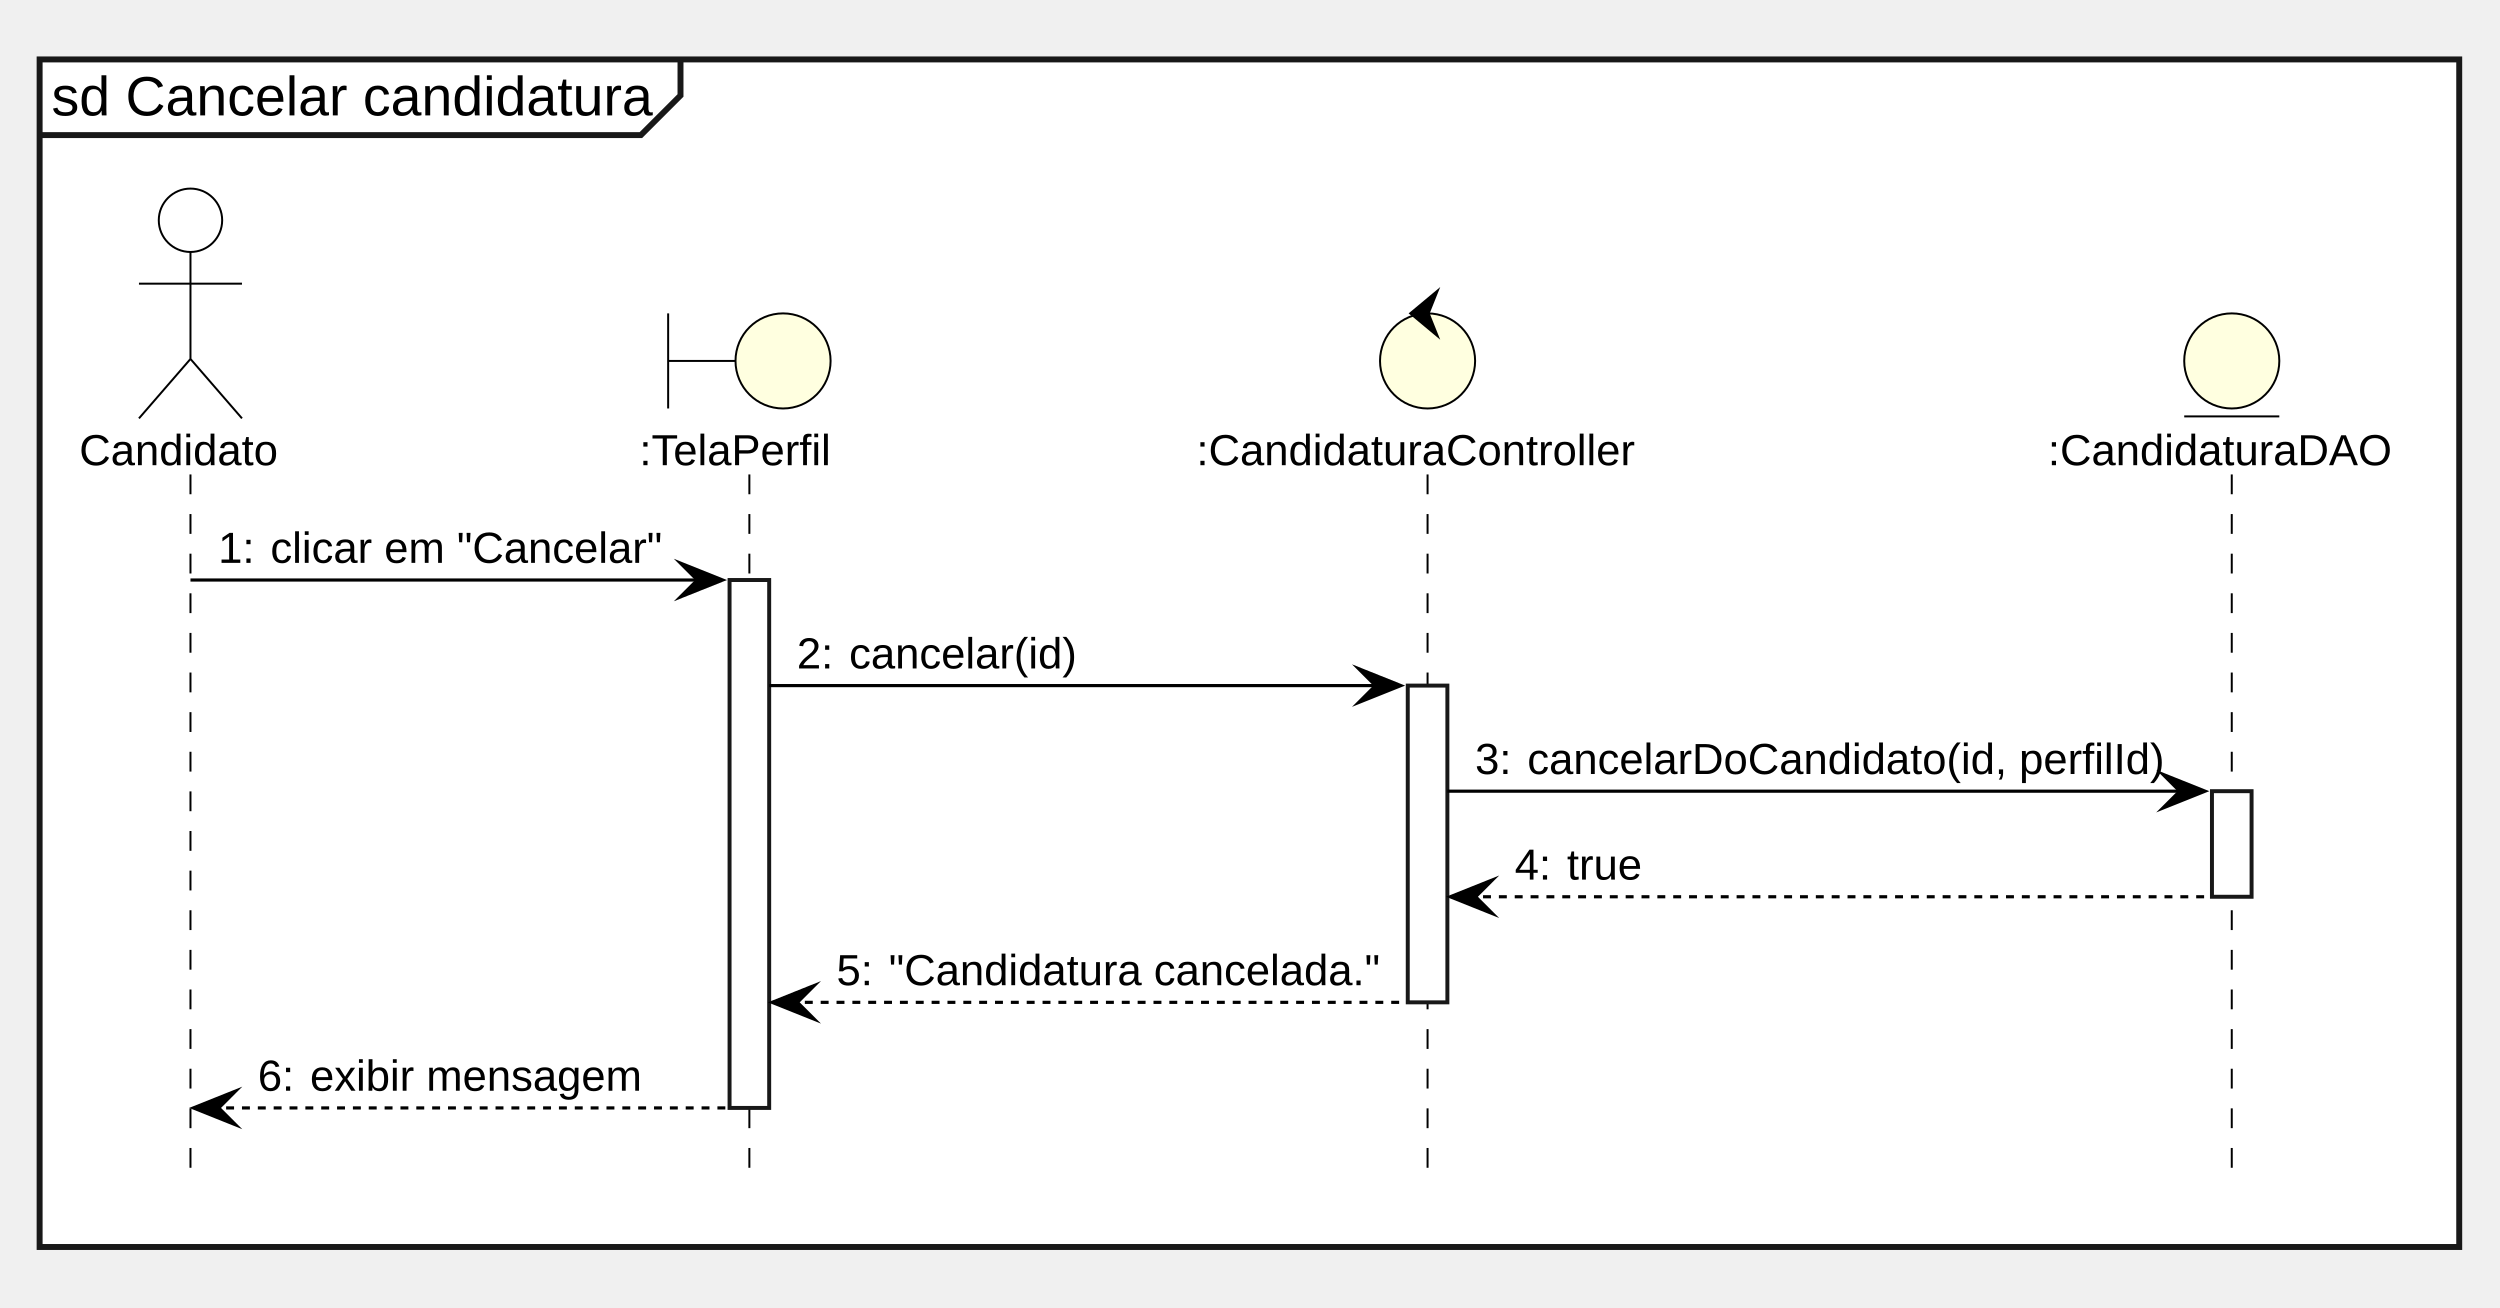
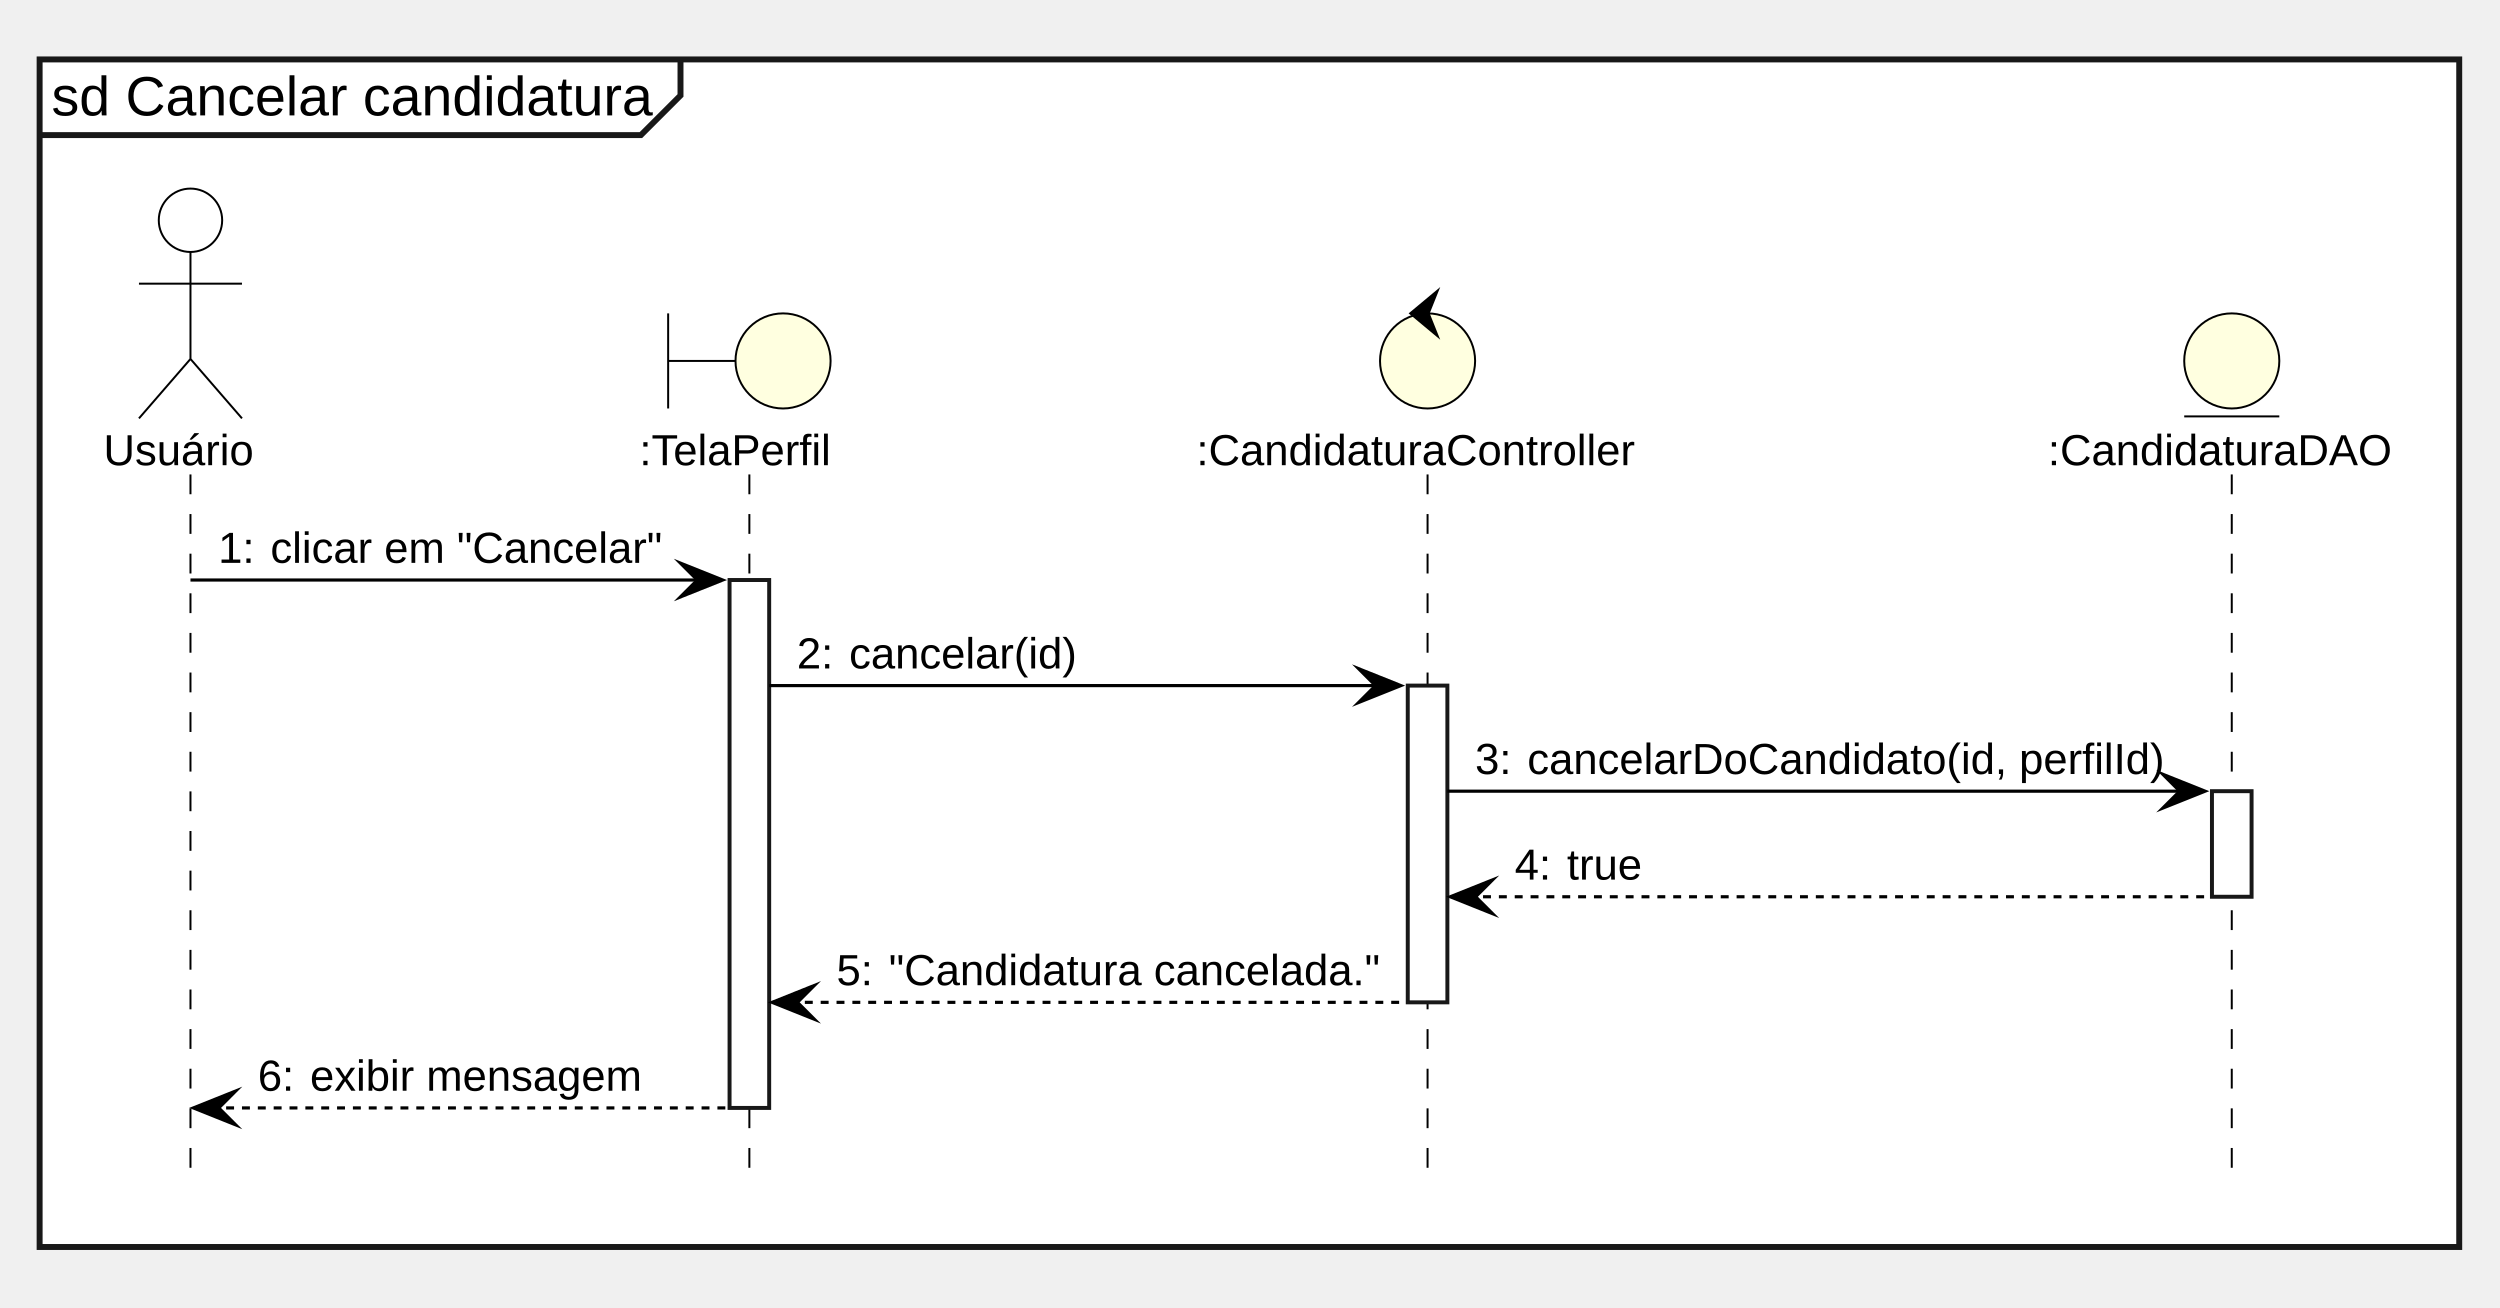
<svg xmlns="http://www.w3.org/2000/svg" version="1.1" data-diagram-type="SEQUENCE" style="width:631px;height:330px;background:#FFFFFF;" width="631px" height="330px" viewBox="0 0 631 330" zoomAndPan="magnify" preserveAspectRatio="none" contentStyleType="text/css">
  <defs />
  <g font-family="sans-serif" lengthAdjust="spacing">
    <rect x="10" y="15" width="610.708" height="299.74" fill="#FFF" style="stroke:#181818;stroke-width:1.5;" />
    <path d="M171.758,15 L171.758,24.099 L161.758,34.099 L10,34.099" style="stroke:#181818;stroke-width:1.5;" fill="none" />
    <text x="13" y="29.132" fill="#000" font-size="14" textLength="151.758" font-family="Arial">sd Cancelar candidatura</text>
    <g>
      <rect x="44.575" y="119.748" width="8" height="177.894" fill="#000" fill-opacity="0" />
      <line x1="48.075" y1="119.748" x2="48.075" y2="297.641" style="stroke:#000;stroke-width:0.5;stroke-dasharray:5,5;" />
    </g>
    <g>
      <rect x="185.641" y="119.748" width="8" height="177.894" fill="#000" fill-opacity="0" />
      <line x1="189.141" y1="119.748" x2="189.141" y2="297.641" style="stroke:#000;stroke-width:0.5;stroke-dasharray:5,5;" />
    </g>
    <g>
      <rect x="184.141" y="146.396" width="10" height="133.245" fill="#FFF" style="stroke:#181818;stroke-width:1;" />
    </g>
    <g>
      <rect x="356.818" y="119.748" width="8" height="177.894" fill="#000" fill-opacity="0" />
      <line x1="360.318" y1="119.748" x2="360.318" y2="297.641" style="stroke:#000;stroke-width:0.5;stroke-dasharray:5,5;" />
    </g>
    <g>
      <rect x="355.318" y="173.045" width="10" height="79.947" fill="#FFF" style="stroke:#181818;stroke-width:1;" />
    </g>
    <g>
      <rect x="559.797" y="119.748" width="8" height="177.894" fill="#000" fill-opacity="0" />
      <line x1="563.297" y1="119.748" x2="563.297" y2="297.641" style="stroke:#000;stroke-width:0.5;stroke-dasharray:5,5;" />
    </g>
    <g>
      <rect x="558.297" y="199.694" width="10" height="26.649" fill="#FFF" style="stroke:#181818;stroke-width:1;" />
    </g>
-     <text x="20" y="117.417" fill="#000" font-size="11" textLength="50.15" font-family="Arial">Candidato</text>
+     <text x="26.121" y="117.417" fill="#000" font-size="11" textLength="37.907" font-family="Arial">Usuário</text>
    <ellipse cx="48.075" cy="55.599" rx="8" ry="8" fill="#FFF" style="stroke:#000;stroke-width:0.5;" />
    <path d="M48.075,63.599 L48.075,90.599 M35.075,71.599 L61.075,71.599 M48.075,90.599 L35.075,105.599 M48.075,90.599 L61.075,105.599" style="stroke:#000;stroke-width:0.5;" fill="none" />
    <text x="161.383" y="117.417" fill="#000" font-size="11" textLength="49.516" font-family="Arial">:TelaPerfil</text>
    <path d="M168.641,79.099 L168.641,103.099 M168.641,91.099 L185.641,91.099" style="stroke:#000;stroke-width:0.5;" fill="none" />
    <ellipse cx="197.641" cy="91.099" rx="12" ry="12" fill="#FFFFE0" style="stroke:#000;stroke-width:0.5;" />
    <text x="301.982" y="117.417" fill="#000" font-size="11" textLength="110.671" font-family="Arial">:CandidaturaController</text>
    <ellipse cx="360.318" cy="91.099" rx="12" ry="12" fill="#FFFFE0" style="stroke:#000;stroke-width:0.5;" />
    <polygon points="356.318,79.099,362.318,74.099,360.318,79.099,362.318,84.099,356.318,79.099" fill="#000" style="stroke:#000;stroke-width:1;stroke-linejoin:miter;stroke-miterlimit:10;" />
    <text x="516.885" y="117.417" fill="#000" font-size="11" textLength="86.824" font-family="Arial">:CandidaturaDAO</text>
    <ellipse cx="563.297" cy="91.099" rx="12" ry="12" fill="#FFFFE0" style="stroke:#000;stroke-width:0.5;" />
    <line x1="551.297" y1="105.099" x2="575.297" y2="105.099" style="stroke:#000;stroke-width:0.5;" />
    <polygon points="172.141,142.396,182.141,146.396,172.141,150.396,176.141,146.396" fill="#000" style="stroke:#000;stroke-width:1;stroke-linejoin:miter;stroke-miterlimit:10;" />
    <line x1="48.075" y1="146.396" x2="178.141" y2="146.396" style="stroke:#000;stroke-width:0.8;" />
    <text x="55.075" y="142.065" fill="#000" font-size="11" textLength="9.174" font-family="Arial">1:</text>
    <text x="68.249" y="142.065" fill="#000" font-size="11" textLength="98.893" font-family="Arial">clicar em "Cancelar"</text>
    <polygon points="343.318,169.045,353.318,173.045,343.318,177.045,347.318,173.045" fill="#000" style="stroke:#000;stroke-width:1;stroke-linejoin:miter;stroke-miterlimit:10;" />
    <line x1="194.141" y1="173.045" x2="349.318" y2="173.045" style="stroke:#000;stroke-width:0.8;" />
    <text x="201.141" y="168.714" fill="#000" font-size="11" textLength="9.174" font-family="Arial">2:</text>
    <text x="214.315" y="168.714" fill="#000" font-size="11" textLength="57.465" font-family="Arial">cancelar(id)</text>
    <polygon points="546.297,195.694,556.297,199.694,546.297,203.694,550.297,199.694" fill="#000" style="stroke:#000;stroke-width:1;stroke-linejoin:miter;stroke-miterlimit:10;" />
    <line x1="365.318" y1="199.694" x2="552.297" y2="199.694" style="stroke:#000;stroke-width:0.8;" />
    <text x="372.318" y="195.363" fill="#000" font-size="11" textLength="9.174" font-family="Arial">3:</text>
    <text x="385.491" y="195.363" fill="#000" font-size="11" textLength="160.805" font-family="Arial">cancelarDoCandidato(id, perfilId)</text>
    <polygon points="376.318,222.343,366.318,226.343,376.318,230.343,372.318,226.343" fill="#000" style="stroke:#000;stroke-width:1;stroke-linejoin:miter;stroke-miterlimit:10;" />
    <line x1="370.318" y1="226.343" x2="557.297" y2="226.343" style="stroke:#000;stroke-width:0.8;stroke-dasharray:2,2;" />
    <text x="382.318" y="222.012" fill="#000" font-size="11" textLength="9.174" font-family="Arial">4:</text>
    <text x="395.491" y="222.012" fill="#000" font-size="11" textLength="18.955" font-family="Arial">true</text>
    <polygon points="205.141,248.992,195.141,252.992,205.141,256.992,201.141,252.992" fill="#000" style="stroke:#000;stroke-width:1;stroke-linejoin:miter;stroke-miterlimit:10;" />
    <line x1="199.141" y1="252.992" x2="354.318" y2="252.992" style="stroke:#000;stroke-width:0.8;stroke-dasharray:2,2;" />
    <text x="211.141" y="248.661" fill="#000" font-size="11" textLength="9.174" font-family="Arial">5:</text>
    <text x="224.315" y="248.661" fill="#000" font-size="11" textLength="124.002" font-family="Arial">"Candidatura cancelada."</text>
    <polygon points="59.075,275.641,49.075,279.641,59.075,283.641,55.075,279.641" fill="#000" style="stroke:#000;stroke-width:1;stroke-linejoin:miter;stroke-miterlimit:10;" />
    <line x1="53.075" y1="279.641" x2="183.141" y2="279.641" style="stroke:#000;stroke-width:0.8;stroke-dasharray:2,2;" />
    <text x="65.075" y="275.31" fill="#000" font-size="11" textLength="9.174" font-family="Arial">6:</text>
    <text x="78.249" y="275.31" fill="#000" font-size="11" textLength="83.757" font-family="Arial">exibir mensagem</text>
  </g>
</svg>
